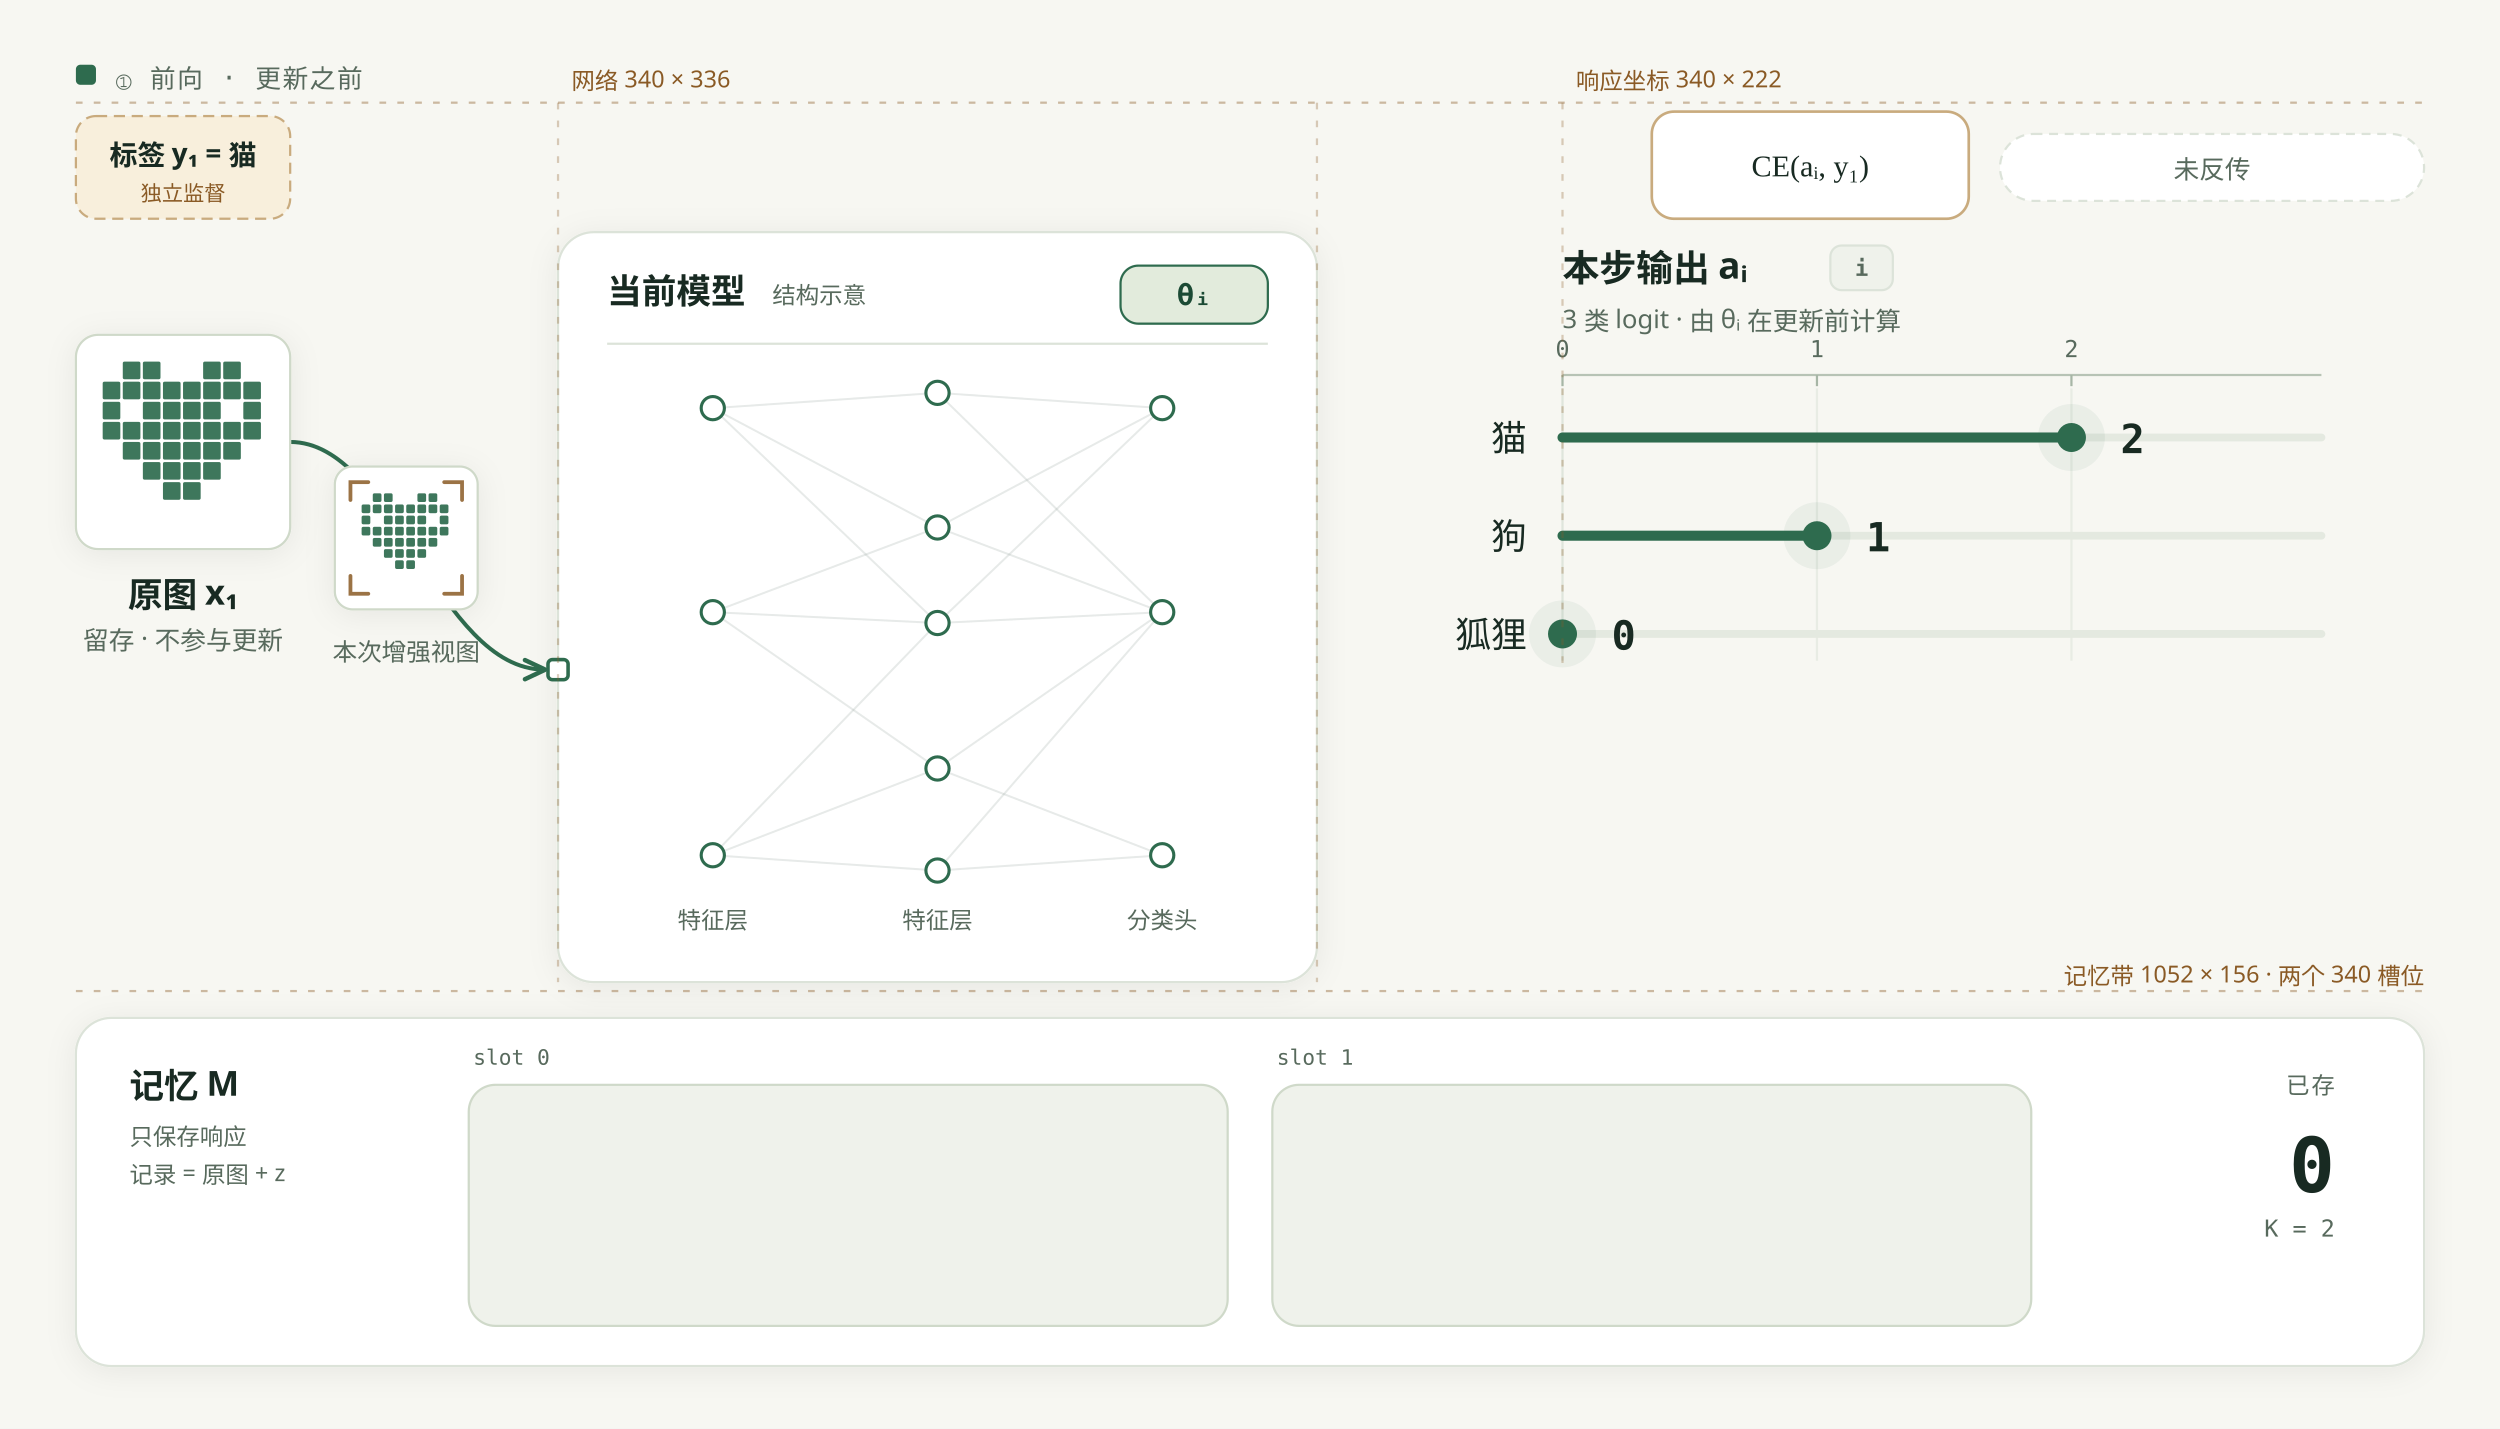
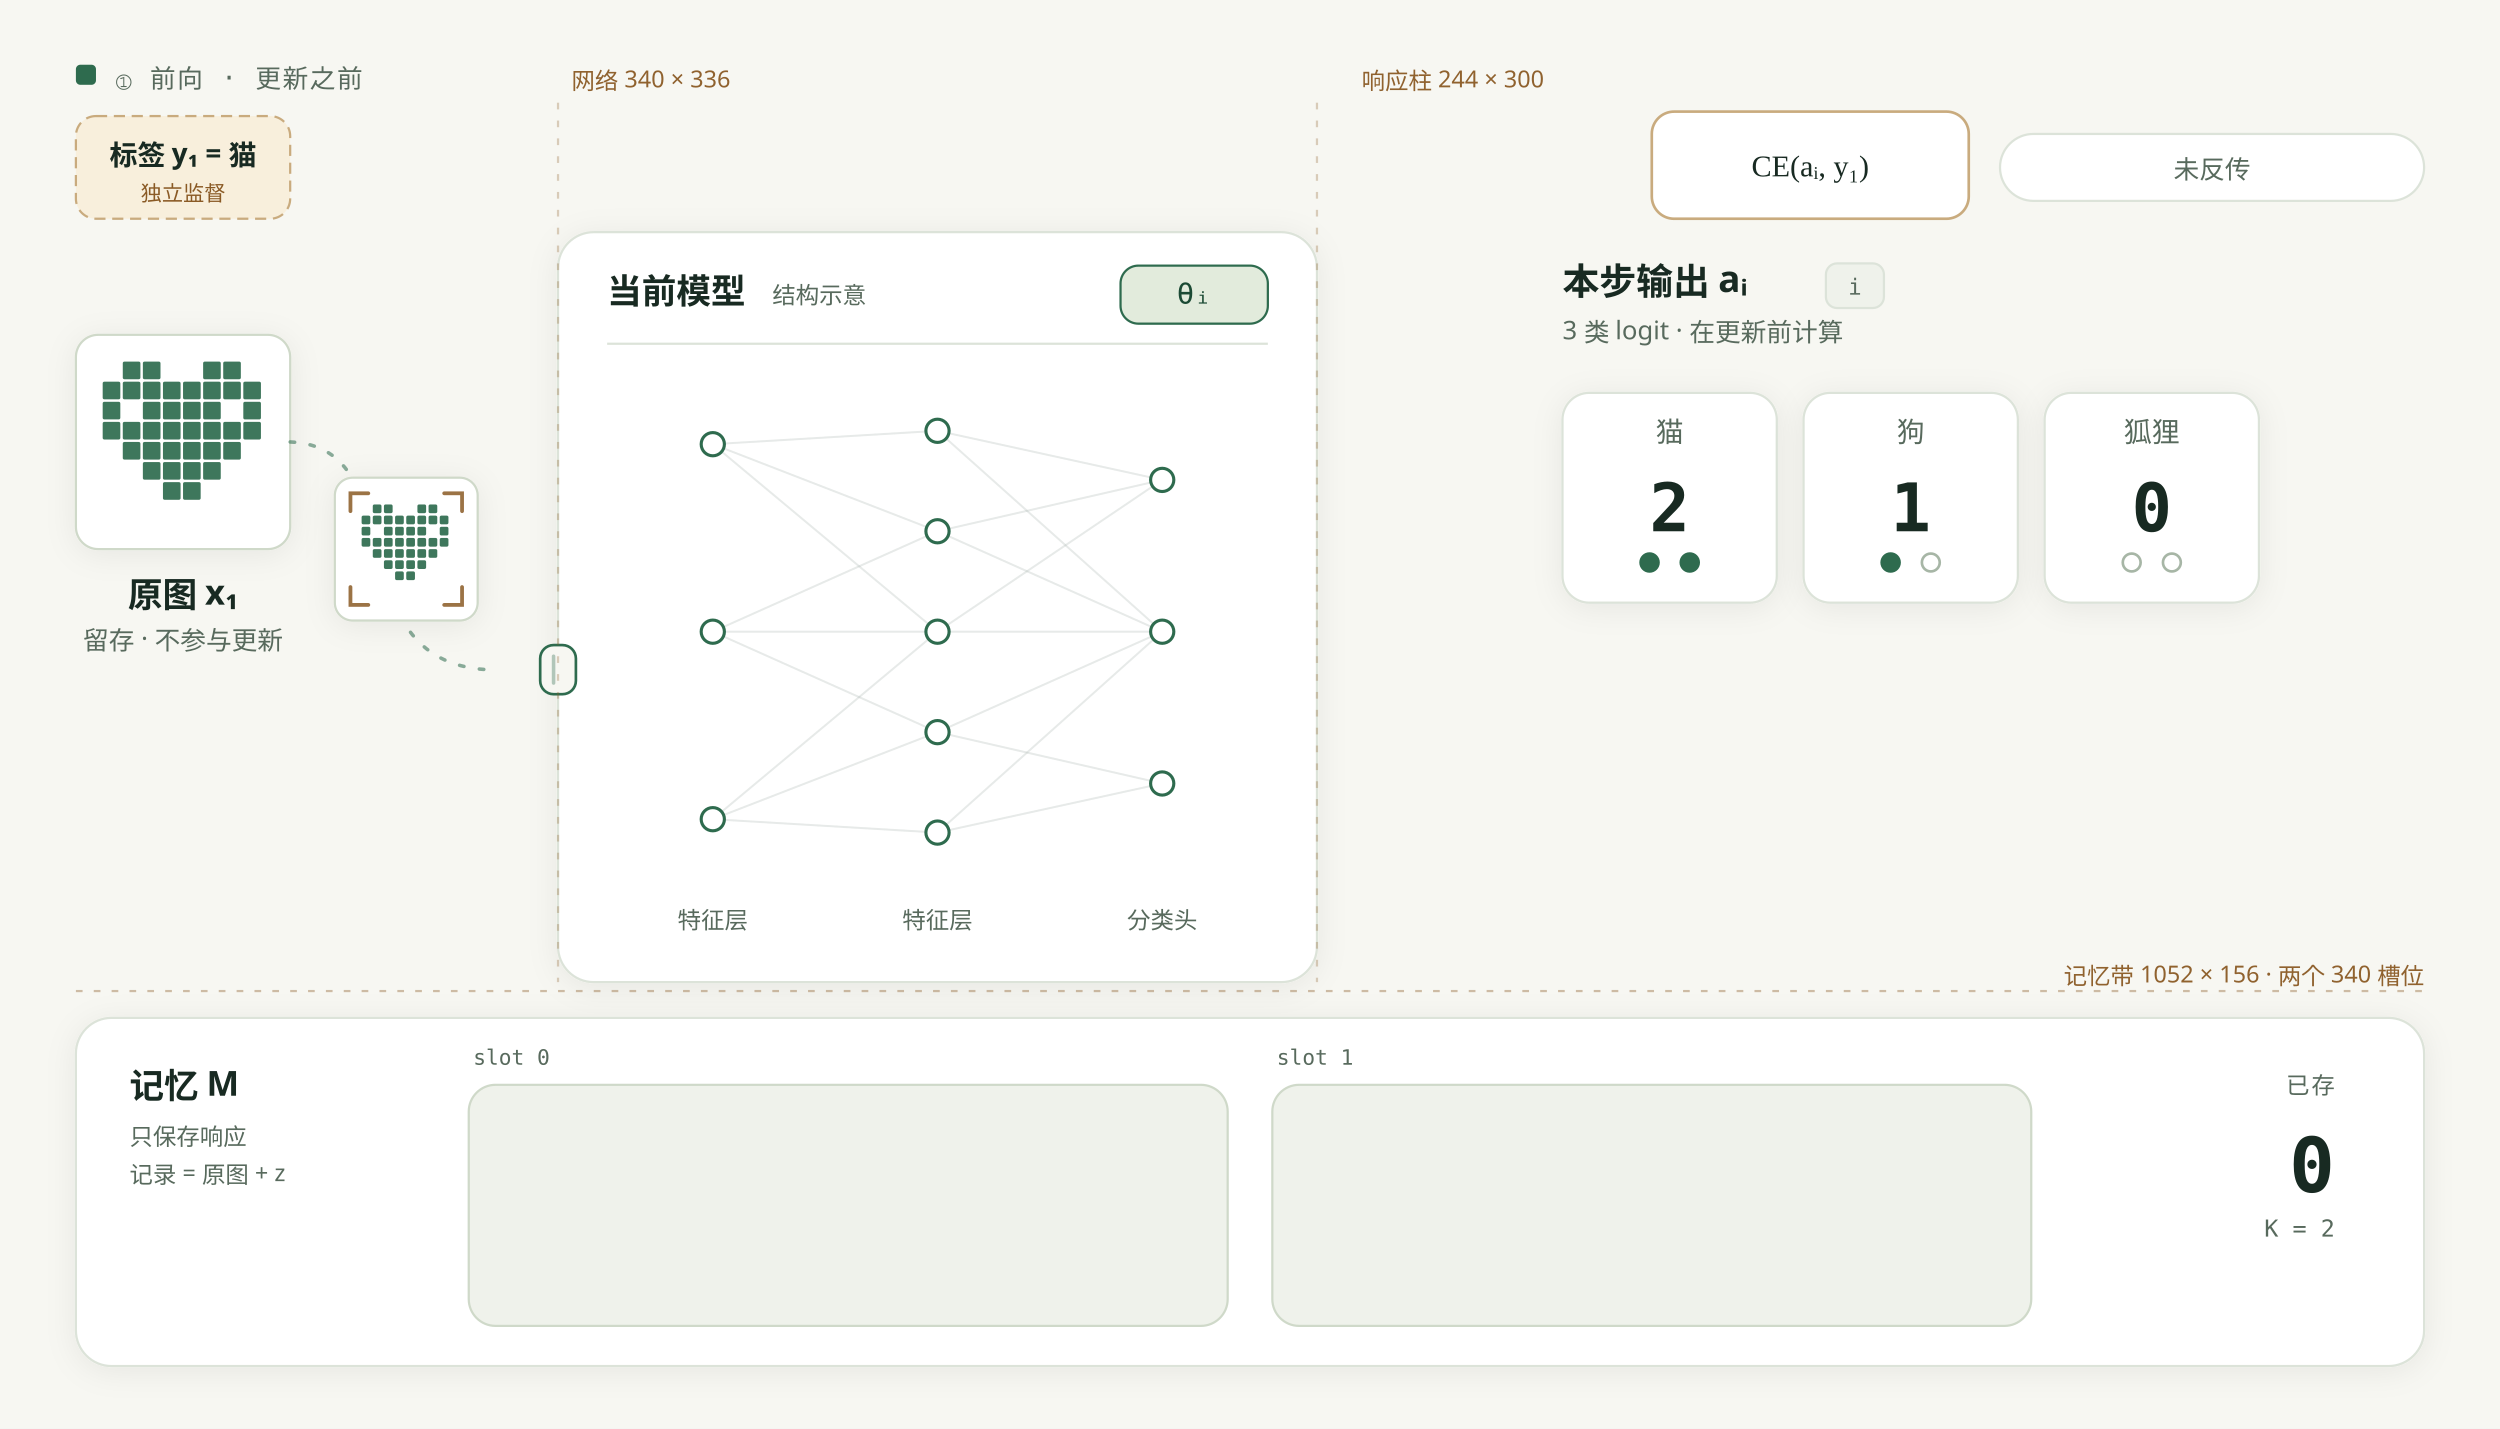
<svg xmlns="http://www.w3.org/2000/svg" width="1120" height="640" viewBox="0 0 1120 640" role="img" aria-labelledby="t d">
  <defs>
    <filter id="card" x="-25%" y="-25%" width="160%" height="165%">
      <feDropShadow dx="0" dy="2" stdDeviation="7" flood-color="#182a22" flood-opacity="0.07" />
    </filter>
    <pattern id="hatch" width="9" height="9" patternUnits="userSpaceOnUse" patternTransform="rotate(38)">
      <rect width="9" height="9" fill="#ffffff" />
      <rect width="1" height="9" fill="#55665f" opacity="0.06" />
    </pattern>
    <marker id="aData" viewBox="0 0 10 10" refX="8.4" refY="5" markerWidth="7" markerHeight="7" orient="auto-start-reverse">
      <path d="M1.4 1.6 L8.6 5 L1.4 8.4" fill="none" stroke="#2e6b4e" stroke-width="1.6" stroke-linecap="round" stroke-linejoin="round" />
    </marker>
    <marker id="aWarn" viewBox="0 0 10 10" refX="8.4" refY="5" markerWidth="7" markerHeight="7" orient="auto-start-reverse">
      <path d="M1.4 1.6 L8.6 5 L1.4 8.4" fill="none" stroke="#8a5a25" stroke-width="1.6" stroke-linecap="round" stroke-linejoin="round" />
    </marker>
-     <marker id="aFrozen" viewBox="0 0 10 10" refX="8.4" refY="5" markerWidth="7" markerHeight="7" orient="auto-start-reverse">
-       <path d="M1.4 1.6 L8.6 5 L1.4 8.4" fill="none" stroke="#7b8d84" stroke-width="1.6" stroke-linecap="round" stroke-linejoin="round" />
-     </marker>
  </defs>
  <rect width="1120" height="640" fill="#f7f7f2" />
  <rect width="1120" height="640" fill="#f7f7f2" />
  <rect x="34" y="29" width="9" height="9" rx="2" fill="#2e6b4e" />
  <text x="52" y="39" font-family="'Cascadia Mono','Consolas','SFMono-Regular',monospace" font-size="11.5" fill="#586a5d" font-weight="400" text-anchor="start" letter-spacing="0.06em">① 前向 · 更新之前</text>
  <rect x="250" y="104" width="340" height="336" rx="16" fill="#ffffff" stroke="#dce3d9" stroke-width="1" filter="url(#card)" />
  <text x="272" y="136" font-family="'Segoe UI','Microsoft YaHei','PingFang SC',sans-serif" font-size="15.5" fill="#182a22" font-weight="600" text-anchor="start">当前模型</text>
  <text x="346" y="136" font-family="'Segoe UI','Microsoft YaHei','PingFang SC',sans-serif" font-size="10.5" fill="#586a5d" font-weight="400" text-anchor="start">结构示意</text>
-   <g opacity="1">
-     <rect x="502" y="119" width="66" height="26" rx="8" fill="#e2ebdc" stroke="#2e6b4e" stroke-width="1" />
-     <text x="535" y="136.68" font-family="'Cascadia Mono','Consolas','SFMono-Regular',monospace" font-size="13" fill="#1b4a34" font-weight="600" text-anchor="middle">θᵢ</text>
-   </g>
+   <rect x="502" y="119" width="66" height="26" rx="8" fill="#e2ebdc" stroke="#2e6b4e" stroke-width="1" />
+   <text x="535" y="136" font-family="'Cascadia Mono','Consolas','SFMono-Regular',monospace" font-size="13" fill="#1b4a34" font-weight="400" text-anchor="middle">θᵢ</text>
  <path d="M272 154H568" stroke="#dce3d9" stroke-width="1" />
-   <line x1="319.33" y1="182.85" x2="420" y2="176" stroke="#9aa8a1" stroke-width="0.9" opacity="0.24" />
-   <line x1="319.33" y1="182.85" x2="420" y2="236.31" stroke="#9aa8a1" stroke-width="0.9" opacity="0.24" />
-   <line x1="319.33" y1="182.85" x2="420" y2="279.11" stroke="#9aa8a1" stroke-width="0.9" opacity="0.24" />
-   <line x1="319.33" y1="274.25" x2="420" y2="279.11" stroke="#9aa8a1" stroke-width="0.9" opacity="0.24" />
-   <line x1="319.33" y1="274.25" x2="420" y2="236.31" stroke="#9aa8a1" stroke-width="0.9" opacity="0.24" />
-   <line x1="319.33" y1="274.25" x2="420" y2="344.28" stroke="#9aa8a1" stroke-width="0.9" opacity="0.24" />
-   <line x1="319.33" y1="383.15" x2="420" y2="390" stroke="#9aa8a1" stroke-width="0.9" opacity="0.24" />
-   <line x1="319.33" y1="383.15" x2="420" y2="344.28" stroke="#9aa8a1" stroke-width="0.9" opacity="0.24" />
-   <line x1="319.33" y1="383.15" x2="420" y2="279.11" stroke="#9aa8a1" stroke-width="0.9" opacity="0.24" />
-   <line x1="420" y1="176" x2="520.67" y2="182.85" stroke="#9aa8a1" stroke-width="0.9" opacity="0.24" />
-   <line x1="420" y1="176" x2="520.67" y2="274.25" stroke="#9aa8a1" stroke-width="0.9" opacity="0.24" />
-   <line x1="420" y1="236.31" x2="520.67" y2="274.25" stroke="#9aa8a1" stroke-width="0.9" opacity="0.24" />
-   <line x1="420" y1="236.31" x2="520.67" y2="182.85" stroke="#9aa8a1" stroke-width="0.9" opacity="0.24" />
-   <line x1="420" y1="279.11" x2="520.67" y2="274.25" stroke="#9aa8a1" stroke-width="0.9" opacity="0.24" />
-   <line x1="420" y1="279.11" x2="520.67" y2="182.85" stroke="#9aa8a1" stroke-width="0.9" opacity="0.24" />
-   <line x1="420" y1="344.28" x2="520.67" y2="383.15" stroke="#9aa8a1" stroke-width="0.9" opacity="0.24" />
-   <line x1="420" y1="344.28" x2="520.67" y2="274.25" stroke="#9aa8a1" stroke-width="0.9" opacity="0.24" />
-   <line x1="420" y1="390" x2="520.67" y2="383.15" stroke="#9aa8a1" stroke-width="0.9" opacity="0.24" />
-   <line x1="420" y1="390" x2="520.67" y2="274.25" stroke="#9aa8a1" stroke-width="0.9" opacity="0.24" />
-   <circle cx="319.33" cy="182.85" r="5.2" fill="#ffffff" stroke="#2e6b4e" stroke-width="1.4" />
-   <circle cx="319.33" cy="274.25" r="5.2" fill="#ffffff" stroke="#2e6b4e" stroke-width="1.4" />
-   <circle cx="319.33" cy="383.15" r="5.2" fill="#ffffff" stroke="#2e6b4e" stroke-width="1.4" />
-   <circle cx="420" cy="176" r="5.2" fill="#ffffff" stroke="#2e6b4e" stroke-width="1.4" />
-   <circle cx="420" cy="236.31" r="5.2" fill="#ffffff" stroke="#2e6b4e" stroke-width="1.4" />
-   <circle cx="420" cy="279.11" r="5.2" fill="#ffffff" stroke="#2e6b4e" stroke-width="1.4" />
-   <circle cx="420" cy="344.28" r="5.2" fill="#ffffff" stroke="#2e6b4e" stroke-width="1.4" />
-   <circle cx="420" cy="390" r="5.2" fill="#ffffff" stroke="#2e6b4e" stroke-width="1.4" />
-   <circle cx="520.67" cy="182.85" r="5.2" fill="#ffffff" stroke="#2e6b4e" stroke-width="1.4" />
-   <circle cx="520.67" cy="274.25" r="5.2" fill="#ffffff" stroke="#2e6b4e" stroke-width="1.4" />
-   <circle cx="520.67" cy="383.15" r="5.2" fill="#ffffff" stroke="#2e6b4e" stroke-width="1.4" />
+   <line x1="319.33" y1="199" x2="420" y2="193" stroke="#9aa8a1" stroke-width="0.9" opacity="0.24" />
+   <line x1="319.33" y1="199" x2="420" y2="238" stroke="#9aa8a1" stroke-width="0.9" opacity="0.24" />
+   <line x1="319.33" y1="199" x2="420" y2="283" stroke="#9aa8a1" stroke-width="0.9" opacity="0.24" />
+   <line x1="319.33" y1="283" x2="420" y2="283" stroke="#9aa8a1" stroke-width="0.9" opacity="0.24" />
+   <line x1="319.33" y1="283" x2="420" y2="238" stroke="#9aa8a1" stroke-width="0.9" opacity="0.24" />
+   <line x1="319.33" y1="283" x2="420" y2="328" stroke="#9aa8a1" stroke-width="0.9" opacity="0.24" />
+   <line x1="319.33" y1="367" x2="420" y2="373" stroke="#9aa8a1" stroke-width="0.9" opacity="0.24" />
+   <line x1="319.33" y1="367" x2="420" y2="328" stroke="#9aa8a1" stroke-width="0.9" opacity="0.24" />
+   <line x1="319.33" y1="367" x2="420" y2="283" stroke="#9aa8a1" stroke-width="0.9" opacity="0.24" />
+   <line x1="420" y1="193" x2="520.67" y2="215" stroke="#9aa8a1" stroke-width="0.9" opacity="0.24" />
+   <line x1="420" y1="193" x2="520.67" y2="283" stroke="#9aa8a1" stroke-width="0.9" opacity="0.24" />
+   <line x1="420" y1="238" x2="520.67" y2="215" stroke="#9aa8a1" stroke-width="0.9" opacity="0.24" />
+   <line x1="420" y1="238" x2="520.67" y2="283" stroke="#9aa8a1" stroke-width="0.9" opacity="0.24" />
+   <line x1="420" y1="283" x2="520.67" y2="283" stroke="#9aa8a1" stroke-width="0.9" opacity="0.24" />
+   <line x1="420" y1="283" x2="520.67" y2="215" stroke="#9aa8a1" stroke-width="0.9" opacity="0.24" />
+   <line x1="420" y1="328" x2="520.67" y2="351" stroke="#9aa8a1" stroke-width="0.9" opacity="0.24" />
+   <line x1="420" y1="328" x2="520.67" y2="283" stroke="#9aa8a1" stroke-width="0.9" opacity="0.24" />
+   <line x1="420" y1="373" x2="520.67" y2="351" stroke="#9aa8a1" stroke-width="0.9" opacity="0.24" />
+   <line x1="420" y1="373" x2="520.67" y2="283" stroke="#9aa8a1" stroke-width="0.9" opacity="0.24" />
+   <circle cx="319.33" cy="199" r="5.2" fill="#ffffff" stroke="#2e6b4e" stroke-width="1.4" />
+   <circle cx="319.33" cy="283" r="5.2" fill="#ffffff" stroke="#2e6b4e" stroke-width="1.4" />
+   <circle cx="319.33" cy="367" r="5.2" fill="#ffffff" stroke="#2e6b4e" stroke-width="1.4" />
+   <circle cx="420" cy="193" r="5.2" fill="#ffffff" stroke="#2e6b4e" stroke-width="1.4" />
+   <circle cx="420" cy="238" r="5.2" fill="#ffffff" stroke="#2e6b4e" stroke-width="1.4" />
+   <circle cx="420" cy="283" r="5.2" fill="#ffffff" stroke="#2e6b4e" stroke-width="1.4" />
+   <circle cx="420" cy="328" r="5.2" fill="#ffffff" stroke="#2e6b4e" stroke-width="1.4" />
+   <circle cx="420" cy="373" r="5.2" fill="#ffffff" stroke="#2e6b4e" stroke-width="1.4" />
+   <circle cx="520.67" cy="215" r="5.2" fill="#ffffff" stroke="#2e6b4e" stroke-width="1.4" />
+   <circle cx="520.67" cy="283" r="5.2" fill="#ffffff" stroke="#2e6b4e" stroke-width="1.4" />
+   <circle cx="520.67" cy="351" r="5.2" fill="#ffffff" stroke="#2e6b4e" stroke-width="1.4" />
  <text x="319.33" y="416" font-family="'Segoe UI','Microsoft YaHei','PingFang SC',sans-serif" font-size="10.5" fill="#586a5d" font-weight="400" text-anchor="middle">特征层</text>
  <text x="420" y="416" font-family="'Segoe UI','Microsoft YaHei','PingFang SC',sans-serif" font-size="10.5" fill="#586a5d" font-weight="400" text-anchor="middle">特征层</text>
  <text x="520.67" y="416" font-family="'Segoe UI','Microsoft YaHei','PingFang SC',sans-serif" font-size="10.5" fill="#586a5d" font-weight="400" text-anchor="middle">分类头</text>
  <rect x="245.5" y="295.5" width="9" height="9" rx="2" fill="#ffffff" stroke="#2e6b4e" stroke-width="1.6" />
-   <path d="M130 198C176 198 196 300 244 300" fill="none" stroke="#2e6b4e" stroke-width="1.8" marker-end="url(#aData)" />
-   <g opacity="1">
-     <rect x="150" y="209" width="64" height="64" rx="8" fill="#ffffff" stroke="#cfd9c9" stroke-width="1" filter="url(#card)" />
-     <rect x="167" y="221" width="3.9" height="3.9" rx="0.7" fill="#2e6b4e" opacity="0.92" />
-     <rect x="172" y="221" width="3.9" height="3.9" rx="0.7" fill="#2e6b4e" opacity="0.92" />
-     <rect x="187" y="221" width="3.9" height="3.9" rx="0.7" fill="#2e6b4e" opacity="0.92" />
-     <rect x="192" y="221" width="3.9" height="3.9" rx="0.7" fill="#2e6b4e" opacity="0.92" />
-     <rect x="162" y="226" width="3.9" height="3.9" rx="0.7" fill="#2e6b4e" opacity="0.92" />
-     <rect x="167" y="226" width="3.9" height="3.9" rx="0.7" fill="#2e6b4e" opacity="0.92" />
-     <rect x="172" y="226" width="3.9" height="3.9" rx="0.7" fill="#2e6b4e" opacity="0.92" />
-     <rect x="177" y="226" width="3.9" height="3.9" rx="0.7" fill="#2e6b4e" opacity="0.92" />
-     <rect x="182" y="226" width="3.9" height="3.9" rx="0.7" fill="#2e6b4e" opacity="0.92" />
-     <rect x="187" y="226" width="3.9" height="3.9" rx="0.7" fill="#2e6b4e" opacity="0.92" />
-     <rect x="192" y="226" width="3.9" height="3.9" rx="0.7" fill="#2e6b4e" opacity="0.92" />
-     <rect x="197" y="226" width="3.9" height="3.9" rx="0.7" fill="#2e6b4e" opacity="0.92" />
-     <rect x="162" y="231" width="3.9" height="3.9" rx="0.7" fill="#2e6b4e" opacity="0.92" />
-     <rect x="172" y="231" width="3.9" height="3.9" rx="0.7" fill="#2e6b4e" opacity="0.92" />
-     <rect x="177" y="231" width="3.9" height="3.9" rx="0.7" fill="#2e6b4e" opacity="0.92" />
-     <rect x="182" y="231" width="3.9" height="3.9" rx="0.7" fill="#2e6b4e" opacity="0.92" />
-     <rect x="187" y="231" width="3.9" height="3.9" rx="0.7" fill="#2e6b4e" opacity="0.92" />
-     <rect x="197" y="231" width="3.9" height="3.9" rx="0.7" fill="#2e6b4e" opacity="0.92" />
-     <rect x="162" y="236" width="3.9" height="3.9" rx="0.7" fill="#2e6b4e" opacity="0.92" />
-     <rect x="167" y="236" width="3.9" height="3.9" rx="0.7" fill="#2e6b4e" opacity="0.92" />
-     <rect x="172" y="236" width="3.9" height="3.9" rx="0.7" fill="#2e6b4e" opacity="0.92" />
-     <rect x="177" y="236" width="3.9" height="3.9" rx="0.7" fill="#2e6b4e" opacity="0.92" />
-     <rect x="182" y="236" width="3.9" height="3.9" rx="0.7" fill="#2e6b4e" opacity="0.92" />
-     <rect x="187" y="236" width="3.9" height="3.9" rx="0.7" fill="#2e6b4e" opacity="0.92" />
-     <rect x="192" y="236" width="3.9" height="3.9" rx="0.7" fill="#2e6b4e" opacity="0.92" />
-     <rect x="197" y="236" width="3.9" height="3.9" rx="0.7" fill="#2e6b4e" opacity="0.92" />
-     <rect x="167" y="241" width="3.9" height="3.9" rx="0.7" fill="#2e6b4e" opacity="0.92" />
-     <rect x="172" y="241" width="3.9" height="3.9" rx="0.7" fill="#2e6b4e" opacity="0.92" />
-     <rect x="177" y="241" width="3.9" height="3.9" rx="0.7" fill="#2e6b4e" opacity="0.92" />
-     <rect x="182" y="241" width="3.9" height="3.9" rx="0.7" fill="#2e6b4e" opacity="0.92" />
-     <rect x="187" y="241" width="3.9" height="3.9" rx="0.7" fill="#2e6b4e" opacity="0.92" />
-     <rect x="192" y="241" width="3.9" height="3.9" rx="0.7" fill="#2e6b4e" opacity="0.92" />
-     <rect x="172" y="246" width="3.9" height="3.9" rx="0.7" fill="#2e6b4e" opacity="0.92" />
-     <rect x="177" y="246" width="3.9" height="3.9" rx="0.7" fill="#2e6b4e" opacity="0.92" />
-     <rect x="182" y="246" width="3.9" height="3.9" rx="0.7" fill="#2e6b4e" opacity="0.92" />
-     <rect x="187" y="246" width="3.9" height="3.9" rx="0.7" fill="#2e6b4e" opacity="0.92" />
-     <rect x="177" y="251" width="3.9" height="3.9" rx="0.7" fill="#2e6b4e" opacity="0.92" />
-     <rect x="182" y="251" width="3.9" height="3.9" rx="0.7" fill="#2e6b4e" opacity="0.92" />
-     <path d="M157 224V216H165" fill="none" stroke="#8a5a25" stroke-width="1.7" stroke-linecap="round" opacity="0.85" />
-     <path d="M207 224V216H199" fill="none" stroke="#8a5a25" stroke-width="1.7" stroke-linecap="round" opacity="0.85" />
-     <path d="M157 258V266H165" fill="none" stroke="#8a5a25" stroke-width="1.7" stroke-linecap="round" opacity="0.85" />
-     <path d="M207 258V266H199" fill="none" stroke="#8a5a25" stroke-width="1.7" stroke-linecap="round" opacity="0.85" />
-   </g>
-   <text x="182" y="296" font-family="'Segoe UI','Microsoft YaHei','PingFang SC',sans-serif" font-size="11" fill="#586a5d" font-weight="400" text-anchor="middle">本次增强视图</text>
-   <g opacity="1">
-     <rect x="34" y="150" width="96" height="96" rx="10" fill="#ffffff" stroke="#cfd9c9" stroke-width="1" filter="url(#card)" />
-     <rect x="55" y="162" width="7.9" height="7.9" rx="0.7" fill="#2e6b4e" opacity="0.92" />
-     <rect x="64" y="162" width="7.9" height="7.9" rx="0.7" fill="#2e6b4e" opacity="0.92" />
-     <rect x="91" y="162" width="7.9" height="7.9" rx="0.7" fill="#2e6b4e" opacity="0.92" />
-     <rect x="100" y="162" width="7.9" height="7.9" rx="0.7" fill="#2e6b4e" opacity="0.92" />
-     <rect x="46" y="171" width="7.9" height="7.9" rx="0.7" fill="#2e6b4e" opacity="0.92" />
-     <rect x="55" y="171" width="7.9" height="7.9" rx="0.7" fill="#2e6b4e" opacity="0.92" />
-     <rect x="64" y="171" width="7.9" height="7.9" rx="0.7" fill="#2e6b4e" opacity="0.92" />
-     <rect x="73" y="171" width="7.9" height="7.9" rx="0.7" fill="#2e6b4e" opacity="0.92" />
-     <rect x="82" y="171" width="7.9" height="7.9" rx="0.7" fill="#2e6b4e" opacity="0.92" />
-     <rect x="91" y="171" width="7.9" height="7.9" rx="0.7" fill="#2e6b4e" opacity="0.92" />
-     <rect x="100" y="171" width="7.9" height="7.9" rx="0.7" fill="#2e6b4e" opacity="0.92" />
-     <rect x="109" y="171" width="7.9" height="7.9" rx="0.7" fill="#2e6b4e" opacity="0.92" />
-     <rect x="46" y="180" width="7.9" height="7.9" rx="0.7" fill="#2e6b4e" opacity="0.92" />
-     <rect x="64" y="180" width="7.9" height="7.9" rx="0.7" fill="#2e6b4e" opacity="0.92" />
-     <rect x="73" y="180" width="7.9" height="7.9" rx="0.7" fill="#2e6b4e" opacity="0.92" />
-     <rect x="82" y="180" width="7.9" height="7.9" rx="0.7" fill="#2e6b4e" opacity="0.92" />
-     <rect x="91" y="180" width="7.9" height="7.9" rx="0.7" fill="#2e6b4e" opacity="0.92" />
-     <rect x="109" y="180" width="7.9" height="7.9" rx="0.7" fill="#2e6b4e" opacity="0.92" />
-     <rect x="46" y="189" width="7.9" height="7.9" rx="0.7" fill="#2e6b4e" opacity="0.92" />
-     <rect x="55" y="189" width="7.9" height="7.9" rx="0.7" fill="#2e6b4e" opacity="0.92" />
-     <rect x="64" y="189" width="7.9" height="7.9" rx="0.7" fill="#2e6b4e" opacity="0.92" />
-     <rect x="73" y="189" width="7.9" height="7.9" rx="0.7" fill="#2e6b4e" opacity="0.92" />
-     <rect x="82" y="189" width="7.9" height="7.9" rx="0.7" fill="#2e6b4e" opacity="0.92" />
-     <rect x="91" y="189" width="7.9" height="7.9" rx="0.7" fill="#2e6b4e" opacity="0.92" />
-     <rect x="100" y="189" width="7.9" height="7.9" rx="0.7" fill="#2e6b4e" opacity="0.92" />
-     <rect x="109" y="189" width="7.9" height="7.9" rx="0.7" fill="#2e6b4e" opacity="0.92" />
-     <rect x="55" y="198" width="7.9" height="7.9" rx="0.7" fill="#2e6b4e" opacity="0.92" />
-     <rect x="64" y="198" width="7.9" height="7.9" rx="0.7" fill="#2e6b4e" opacity="0.92" />
-     <rect x="73" y="198" width="7.9" height="7.9" rx="0.7" fill="#2e6b4e" opacity="0.92" />
-     <rect x="82" y="198" width="7.9" height="7.9" rx="0.7" fill="#2e6b4e" opacity="0.92" />
-     <rect x="91" y="198" width="7.9" height="7.9" rx="0.7" fill="#2e6b4e" opacity="0.92" />
-     <rect x="100" y="198" width="7.9" height="7.9" rx="0.7" fill="#2e6b4e" opacity="0.92" />
-     <rect x="64" y="207" width="7.9" height="7.9" rx="0.7" fill="#2e6b4e" opacity="0.92" />
-     <rect x="73" y="207" width="7.9" height="7.9" rx="0.7" fill="#2e6b4e" opacity="0.92" />
-     <rect x="82" y="207" width="7.9" height="7.9" rx="0.7" fill="#2e6b4e" opacity="0.92" />
-     <rect x="91" y="207" width="7.9" height="7.9" rx="0.7" fill="#2e6b4e" opacity="0.92" />
-     <rect x="73" y="216" width="7.9" height="7.9" rx="0.7" fill="#2e6b4e" opacity="0.92" />
-     <rect x="82" y="216" width="7.9" height="7.9" rx="0.7" fill="#2e6b4e" opacity="0.92" />
-   </g>
+   <rect x="242" y="289" width="16" height="22" rx="6" fill="#f7f7f2" stroke="#2e6b4e" stroke-width="1.2" />
+   <path d="M248 294v12" stroke="#2e6b4e" stroke-width="1.6" stroke-linecap="round" opacity="0.35" />
+   <rect x="34" y="150" width="96" height="96" rx="10" fill="#ffffff" stroke="#cfd9c9" stroke-width="1" filter="url(#card)" />
+   <rect x="55" y="162" width="7.9" height="7.9" rx="0.7" fill="#2e6b4e" opacity="0.92" />
+   <rect x="64" y="162" width="7.9" height="7.9" rx="0.7" fill="#2e6b4e" opacity="0.92" />
+   <rect x="91" y="162" width="7.9" height="7.9" rx="0.7" fill="#2e6b4e" opacity="0.92" />
+   <rect x="100" y="162" width="7.9" height="7.9" rx="0.7" fill="#2e6b4e" opacity="0.92" />
+   <rect x="46" y="171" width="7.9" height="7.9" rx="0.7" fill="#2e6b4e" opacity="0.92" />
+   <rect x="55" y="171" width="7.9" height="7.9" rx="0.7" fill="#2e6b4e" opacity="0.92" />
+   <rect x="64" y="171" width="7.9" height="7.9" rx="0.7" fill="#2e6b4e" opacity="0.92" />
+   <rect x="73" y="171" width="7.9" height="7.9" rx="0.7" fill="#2e6b4e" opacity="0.92" />
+   <rect x="82" y="171" width="7.9" height="7.9" rx="0.7" fill="#2e6b4e" opacity="0.92" />
+   <rect x="91" y="171" width="7.9" height="7.9" rx="0.7" fill="#2e6b4e" opacity="0.92" />
+   <rect x="100" y="171" width="7.9" height="7.9" rx="0.7" fill="#2e6b4e" opacity="0.92" />
+   <rect x="109" y="171" width="7.9" height="7.9" rx="0.7" fill="#2e6b4e" opacity="0.92" />
+   <rect x="46" y="180" width="7.9" height="7.9" rx="0.7" fill="#2e6b4e" opacity="0.92" />
+   <rect x="64" y="180" width="7.9" height="7.9" rx="0.7" fill="#2e6b4e" opacity="0.92" />
+   <rect x="73" y="180" width="7.9" height="7.9" rx="0.7" fill="#2e6b4e" opacity="0.92" />
+   <rect x="82" y="180" width="7.9" height="7.9" rx="0.7" fill="#2e6b4e" opacity="0.92" />
+   <rect x="91" y="180" width="7.9" height="7.9" rx="0.7" fill="#2e6b4e" opacity="0.92" />
+   <rect x="109" y="180" width="7.9" height="7.9" rx="0.7" fill="#2e6b4e" opacity="0.92" />
+   <rect x="46" y="189" width="7.9" height="7.9" rx="0.7" fill="#2e6b4e" opacity="0.92" />
+   <rect x="55" y="189" width="7.9" height="7.9" rx="0.7" fill="#2e6b4e" opacity="0.92" />
+   <rect x="64" y="189" width="7.9" height="7.9" rx="0.7" fill="#2e6b4e" opacity="0.92" />
+   <rect x="73" y="189" width="7.9" height="7.9" rx="0.7" fill="#2e6b4e" opacity="0.92" />
+   <rect x="82" y="189" width="7.9" height="7.9" rx="0.7" fill="#2e6b4e" opacity="0.92" />
+   <rect x="91" y="189" width="7.9" height="7.9" rx="0.7" fill="#2e6b4e" opacity="0.92" />
+   <rect x="100" y="189" width="7.9" height="7.9" rx="0.7" fill="#2e6b4e" opacity="0.92" />
+   <rect x="109" y="189" width="7.9" height="7.9" rx="0.7" fill="#2e6b4e" opacity="0.92" />
+   <rect x="55" y="198" width="7.9" height="7.9" rx="0.7" fill="#2e6b4e" opacity="0.92" />
+   <rect x="64" y="198" width="7.9" height="7.9" rx="0.7" fill="#2e6b4e" opacity="0.92" />
+   <rect x="73" y="198" width="7.9" height="7.9" rx="0.7" fill="#2e6b4e" opacity="0.92" />
+   <rect x="82" y="198" width="7.9" height="7.9" rx="0.7" fill="#2e6b4e" opacity="0.92" />
+   <rect x="91" y="198" width="7.9" height="7.9" rx="0.7" fill="#2e6b4e" opacity="0.92" />
+   <rect x="100" y="198" width="7.9" height="7.9" rx="0.7" fill="#2e6b4e" opacity="0.92" />
+   <rect x="64" y="207" width="7.9" height="7.9" rx="0.7" fill="#2e6b4e" opacity="0.92" />
+   <rect x="73" y="207" width="7.9" height="7.9" rx="0.7" fill="#2e6b4e" opacity="0.92" />
+   <rect x="82" y="207" width="7.9" height="7.9" rx="0.7" fill="#2e6b4e" opacity="0.92" />
+   <rect x="91" y="207" width="7.9" height="7.9" rx="0.7" fill="#2e6b4e" opacity="0.92" />
+   <rect x="73" y="216" width="7.9" height="7.9" rx="0.7" fill="#2e6b4e" opacity="0.92" />
+   <rect x="82" y="216" width="7.9" height="7.9" rx="0.7" fill="#2e6b4e" opacity="0.92" />
  <text x="82" y="272" font-family="'Segoe UI','Microsoft YaHei','PingFang SC',sans-serif" font-size="15.5" fill="#182a22" font-weight="600" text-anchor="middle">原图 x₁</text>
  <text x="82" y="291" font-family="'Segoe UI','Microsoft YaHei','PingFang SC',sans-serif" font-size="11.5" fill="#586a5d" font-weight="400" text-anchor="middle">留存 · 不参与更新</text>
-   <g opacity="1">
-     <text x="700" y="126" font-family="'Segoe UI','Microsoft YaHei','PingFang SC',sans-serif" font-size="16.5" fill="#182a22" font-weight="600" text-anchor="start">本步输出 aᵢ</text>
-     <g opacity="1">
-       <rect x="820" y="110" width="28" height="20" rx="5" fill="#eff2eb" stroke="#dce3d9" stroke-width="1" />
-       <text x="834" y="123.6" font-family="'Cascadia Mono','Consolas','SFMono-Regular',monospace" font-size="10" fill="#586a5d" font-weight="600" text-anchor="middle">i</text>
-     </g>
-     <text x="700" y="147" font-family="'Segoe UI','Microsoft YaHei','PingFang SC',sans-serif" font-size="11.5" fill="#586a5d" font-weight="400" text-anchor="start">3 类 logit · 由 θᵢ 在更新前计算</text>
-     <path d="M700 168H1040" stroke="#a7b6a6" stroke-width="1" opacity="0.8" />
-     <path d="M700 168v5" stroke="#a7b6a6" stroke-width="1" />
-     <text x="700" y="160" font-family="'Cascadia Mono','Consolas','SFMono-Regular',monospace" font-size="10.5" fill="#586a5d" font-weight="400" text-anchor="middle">0</text>
-     <path d="M814 168v5" stroke="#a7b6a6" stroke-width="1" />
-     <text x="814" y="160" font-family="'Cascadia Mono','Consolas','SFMono-Regular',monospace" font-size="10.5" fill="#586a5d" font-weight="400" text-anchor="middle">1</text>
-     <path d="M814 174V296" stroke="#e8ece4" stroke-width="1" />
-     <path d="M928 168v5" stroke="#a7b6a6" stroke-width="1" />
-     <text x="928" y="160" font-family="'Cascadia Mono','Consolas','SFMono-Regular',monospace" font-size="10.5" fill="#586a5d" font-weight="400" text-anchor="middle">2</text>
-     <path d="M928 174V296" stroke="#e8ece4" stroke-width="1" />
-     <path d="M700 174V296" stroke="#dfe5dc" stroke-width="1" />
-     <text x="684" y="202" font-family="'Segoe UI','Microsoft YaHei','PingFang SC',sans-serif" font-size="16" fill="#182a22" font-weight="500" text-anchor="end">猫</text>
-     <path d="M700 196H1040" stroke="#e4e9e0" stroke-width="3.5" stroke-linecap="round" />
-     <path d="M700 196H928" stroke="#2e6b4e" stroke-width="4.5" stroke-linecap="round" />
-     <circle cx="928" cy="196" r="15" fill="#2e6b4e" opacity="0.07" />
-     <circle cx="928" cy="196" r="6.5" fill="#2e6b4e" />
-     <text x="950" y="203" font-family="'Cascadia Mono','Consolas','SFMono-Regular',monospace" font-size="18" fill="#182a22" font-weight="600" text-anchor="start">2</text>
-     <text x="684" y="246" font-family="'Segoe UI','Microsoft YaHei','PingFang SC',sans-serif" font-size="16" fill="#182a22" font-weight="500" text-anchor="end">狗</text>
-     <path d="M700 240H1040" stroke="#e4e9e0" stroke-width="3.5" stroke-linecap="round" />
-     <path d="M700 240H814" stroke="#2e6b4e" stroke-width="4.5" stroke-linecap="round" />
-     <circle cx="814" cy="240" r="15" fill="#2e6b4e" opacity="0.07" />
-     <circle cx="814" cy="240" r="6.5" fill="#2e6b4e" />
-     <text x="836" y="247" font-family="'Cascadia Mono','Consolas','SFMono-Regular',monospace" font-size="18" fill="#182a22" font-weight="600" text-anchor="start">1</text>
-     <text x="684" y="290" font-family="'Segoe UI','Microsoft YaHei','PingFang SC',sans-serif" font-size="16" fill="#182a22" font-weight="500" text-anchor="end">狐狸</text>
-     <path d="M700 284H1040" stroke="#e4e9e0" stroke-width="3.5" stroke-linecap="round" />
-     <path d="M700 284H700" stroke="#2e6b4e" stroke-width="4.5" stroke-linecap="round" />
-     <circle cx="700" cy="284" r="15" fill="#2e6b4e" opacity="0.07" />
-     <circle cx="700" cy="284" r="6.5" fill="#2e6b4e" />
-     <text x="722" y="291" font-family="'Cascadia Mono','Consolas','SFMono-Regular',monospace" font-size="18" fill="#182a22" font-weight="600" text-anchor="start">0</text>
-   </g>
+   <path d="M130 198C186 200 150 296 218 300" fill="none" stroke="#2e6b4e" stroke-width="1.6" stroke-dasharray="2 7" stroke-linecap="round" opacity="0.55" />
+   <rect x="150" y="214" width="64" height="64" rx="8" fill="#ffffff" stroke="#cfd9c9" stroke-width="1" filter="url(#card)" />
+   <rect x="167" y="226" width="3.9" height="3.9" rx="0.7" fill="#2e6b4e" opacity="0.92" />
+   <rect x="172" y="226" width="3.9" height="3.9" rx="0.7" fill="#2e6b4e" opacity="0.92" />
+   <rect x="187" y="226" width="3.9" height="3.9" rx="0.7" fill="#2e6b4e" opacity="0.92" />
+   <rect x="192" y="226" width="3.9" height="3.9" rx="0.7" fill="#2e6b4e" opacity="0.92" />
+   <rect x="162" y="231" width="3.9" height="3.9" rx="0.7" fill="#2e6b4e" opacity="0.92" />
+   <rect x="167" y="231" width="3.9" height="3.9" rx="0.7" fill="#2e6b4e" opacity="0.92" />
+   <rect x="172" y="231" width="3.9" height="3.9" rx="0.7" fill="#2e6b4e" opacity="0.92" />
+   <rect x="177" y="231" width="3.9" height="3.9" rx="0.7" fill="#2e6b4e" opacity="0.92" />
+   <rect x="182" y="231" width="3.9" height="3.9" rx="0.7" fill="#2e6b4e" opacity="0.92" />
+   <rect x="187" y="231" width="3.9" height="3.9" rx="0.7" fill="#2e6b4e" opacity="0.92" />
+   <rect x="192" y="231" width="3.9" height="3.9" rx="0.7" fill="#2e6b4e" opacity="0.92" />
+   <rect x="197" y="231" width="3.9" height="3.9" rx="0.7" fill="#2e6b4e" opacity="0.92" />
+   <rect x="162" y="236" width="3.9" height="3.9" rx="0.7" fill="#2e6b4e" opacity="0.92" />
+   <rect x="172" y="236" width="3.9" height="3.9" rx="0.7" fill="#2e6b4e" opacity="0.92" />
+   <rect x="177" y="236" width="3.9" height="3.9" rx="0.7" fill="#2e6b4e" opacity="0.92" />
+   <rect x="182" y="236" width="3.9" height="3.9" rx="0.7" fill="#2e6b4e" opacity="0.92" />
+   <rect x="187" y="236" width="3.9" height="3.9" rx="0.7" fill="#2e6b4e" opacity="0.92" />
+   <rect x="197" y="236" width="3.9" height="3.9" rx="0.7" fill="#2e6b4e" opacity="0.92" />
+   <rect x="162" y="241" width="3.9" height="3.9" rx="0.7" fill="#2e6b4e" opacity="0.92" />
+   <rect x="167" y="241" width="3.9" height="3.9" rx="0.7" fill="#2e6b4e" opacity="0.92" />
+   <rect x="172" y="241" width="3.9" height="3.9" rx="0.7" fill="#2e6b4e" opacity="0.92" />
+   <rect x="177" y="241" width="3.9" height="3.9" rx="0.7" fill="#2e6b4e" opacity="0.92" />
+   <rect x="182" y="241" width="3.9" height="3.9" rx="0.7" fill="#2e6b4e" opacity="0.92" />
+   <rect x="187" y="241" width="3.9" height="3.9" rx="0.7" fill="#2e6b4e" opacity="0.92" />
+   <rect x="192" y="241" width="3.9" height="3.9" rx="0.7" fill="#2e6b4e" opacity="0.92" />
+   <rect x="197" y="241" width="3.9" height="3.9" rx="0.7" fill="#2e6b4e" opacity="0.92" />
+   <rect x="167" y="246" width="3.9" height="3.9" rx="0.7" fill="#2e6b4e" opacity="0.92" />
+   <rect x="172" y="246" width="3.9" height="3.9" rx="0.7" fill="#2e6b4e" opacity="0.92" />
+   <rect x="177" y="246" width="3.9" height="3.9" rx="0.7" fill="#2e6b4e" opacity="0.92" />
+   <rect x="182" y="246" width="3.9" height="3.9" rx="0.7" fill="#2e6b4e" opacity="0.92" />
+   <rect x="187" y="246" width="3.9" height="3.9" rx="0.7" fill="#2e6b4e" opacity="0.92" />
+   <rect x="192" y="246" width="3.9" height="3.9" rx="0.7" fill="#2e6b4e" opacity="0.92" />
+   <rect x="172" y="251" width="3.9" height="3.9" rx="0.7" fill="#2e6b4e" opacity="0.92" />
+   <rect x="177" y="251" width="3.9" height="3.9" rx="0.7" fill="#2e6b4e" opacity="0.92" />
+   <rect x="182" y="251" width="3.9" height="3.9" rx="0.7" fill="#2e6b4e" opacity="0.92" />
+   <rect x="187" y="251" width="3.9" height="3.9" rx="0.7" fill="#2e6b4e" opacity="0.92" />
+   <rect x="177" y="256" width="3.9" height="3.9" rx="0.7" fill="#2e6b4e" opacity="0.92" />
+   <rect x="182" y="256" width="3.9" height="3.9" rx="0.7" fill="#2e6b4e" opacity="0.92" />
+   <path d="M157 229V221H165" fill="none" stroke="#8a5a25" stroke-width="1.7" stroke-linecap="round" opacity="0.85" />
+   <path d="M207 229V221H199" fill="none" stroke="#8a5a25" stroke-width="1.7" stroke-linecap="round" opacity="0.85" />
+   <path d="M157 263V271H165" fill="none" stroke="#8a5a25" stroke-width="1.7" stroke-linecap="round" opacity="0.85" />
+   <path d="M207 263V271H199" fill="none" stroke="#8a5a25" stroke-width="1.7" stroke-linecap="round" opacity="0.85" />
+   <text x="700" y="132" font-family="'Segoe UI','Microsoft YaHei','PingFang SC',sans-serif" font-size="16.5" fill="#182a22" font-weight="600" text-anchor="start">本步输出 aᵢ</text>
+   <rect x="818" y="118" width="26" height="20" rx="5" fill="#eff2eb" stroke="#dce3d9" />
+   <text x="831" y="132" font-family="'Cascadia Mono','Consolas','SFMono-Regular',monospace" font-size="10" fill="#586a5d" font-weight="400" text-anchor="middle">i</text>
+   <text x="700" y="152" font-family="'Segoe UI','Microsoft YaHei','PingFang SC',sans-serif" font-size="11.5" fill="#586a5d" font-weight="400" text-anchor="start">3 类 logit · 在更新前计算</text>
+   <rect x="700" y="176" width="96" height="94" rx="12" fill="#ffffff" stroke="#dce3d9" stroke-width="1" filter="url(#card)" />
+   <text x="748" y="198" font-family="'Segoe UI','Microsoft YaHei','PingFang SC',sans-serif" font-size="12.5" fill="#586a5d" font-weight="400" text-anchor="middle">猫</text>
+   <text x="748" y="238" font-family="'Cascadia Mono','Consolas','SFMono-Regular',monospace" font-size="30" fill="#182a22" font-weight="600" text-anchor="middle">2</text>
+   <circle cx="739" cy="252" r="4" fill="#2e6b4e" stroke="#2e6b4e" stroke-width="1.2" />
+   <circle cx="757" cy="252" r="4" fill="#2e6b4e" stroke="#2e6b4e" stroke-width="1.2" />
+   <rect x="808" y="176" width="96" height="94" rx="12" fill="#ffffff" stroke="#dce3d9" stroke-width="1" filter="url(#card)" />
+   <text x="856" y="198" font-family="'Segoe UI','Microsoft YaHei','PingFang SC',sans-serif" font-size="12.5" fill="#586a5d" font-weight="400" text-anchor="middle">狗</text>
+   <text x="856" y="238" font-family="'Cascadia Mono','Consolas','SFMono-Regular',monospace" font-size="30" fill="#182a22" font-weight="600" text-anchor="middle">1</text>
+   <circle cx="847" cy="252" r="4" fill="#2e6b4e" stroke="#2e6b4e" stroke-width="1.2" />
+   <circle cx="865" cy="252" r="4" fill="#ffffff" stroke="#a7b6a6" stroke-width="1.2" />
+   <rect x="916" y="176" width="96" height="94" rx="12" fill="#ffffff" stroke="#dce3d9" stroke-width="1" filter="url(#card)" />
+   <text x="964" y="198" font-family="'Segoe UI','Microsoft YaHei','PingFang SC',sans-serif" font-size="12.5" fill="#586a5d" font-weight="400" text-anchor="middle">狐狸</text>
+   <text x="964" y="238" font-family="'Cascadia Mono','Consolas','SFMono-Regular',monospace" font-size="30" fill="#182a22" font-weight="600" text-anchor="middle">0</text>
+   <circle cx="955" cy="252" r="4" fill="#ffffff" stroke="#a7b6a6" stroke-width="1.2" />
+   <circle cx="973" cy="252" r="4" fill="#ffffff" stroke="#a7b6a6" stroke-width="1.2" />
  <rect x="34" y="52" width="96" height="46" rx="9" fill="#f8efdc" stroke="#c9ab7e" stroke-width="1" stroke-dasharray="5 3" />
  <text x="82" y="74" font-family="'Segoe UI','Microsoft YaHei','PingFang SC',sans-serif" font-size="12.5" fill="#182a22" font-weight="600" text-anchor="middle">标签 y₁ = 猫</text>
  <text x="82" y="90" font-family="'Segoe UI','Microsoft YaHei','PingFang SC',sans-serif" font-size="9.5" fill="#8a5a25" font-weight="400" text-anchor="middle">独立监督</text>
  <rect x="740" y="50" width="142" height="48" rx="10" fill="#ffffff" stroke="#c9ab7e" stroke-width="1.2" />
-   <text x="811" y="79" font-family="'Cambria Math','STIX Two Math','Times New Roman',serif" font-size="13.5" fill="#182a22" font-weight="500" text-anchor="middle">CE(aᵢ, y₁)</text>
-   <rect x="896" y="60" width="190" height="30" rx="15" fill="#ffffff" stroke="#dce3d9" stroke-width="1" stroke-dasharray="4 3" />
-   <text x="991" y="80" font-family="'Segoe UI','Microsoft YaHei','PingFang SC',sans-serif" font-size="11.5" fill="#586a5d" font-weight="500" text-anchor="middle">未反传</text>
-   <g>
-     <rect x="34" y="456" width="1052" height="156" rx="16" fill="#ffffff" stroke="#dce3d9" stroke-width="1" filter="url(#card)" />
-     <text x="58" y="492" font-family="'Segoe UI','Microsoft YaHei','PingFang SC',sans-serif" font-size="15.5" fill="#182a22" font-weight="600" text-anchor="start">记忆 M</text>
-     <text x="58" y="513" font-family="'Segoe UI','Microsoft YaHei','PingFang SC',sans-serif" font-size="10.5" fill="#586a5d" font-weight="400" text-anchor="start">只保存响应</text>
-     <text x="58" y="530" font-family="'Segoe UI','Microsoft YaHei','PingFang SC',sans-serif" font-size="10.5" fill="#586a5d" font-weight="400" text-anchor="start">记录 = 原图 + z</text>
-     <rect x="210" y="486" width="340" height="108" rx="12" fill="#eff2eb" stroke="#cfd9c9" stroke-width="1" />
-     <text x="212" y="477" font-family="'Cascadia Mono','Consolas','SFMono-Regular',monospace" font-size="9.5" fill="#586a5d" font-weight="400" text-anchor="start">slot 0</text>
-     <rect x="570" y="486" width="340" height="108" rx="12" fill="#eff2eb" stroke="#cfd9c9" stroke-width="1" />
-     <text x="572" y="477" font-family="'Cascadia Mono','Consolas','SFMono-Regular',monospace" font-size="9.5" fill="#586a5d" font-weight="400" text-anchor="start">slot 1</text>
-     <text x="1046" y="490" font-family="'Segoe UI','Microsoft YaHei','PingFang SC',sans-serif" font-size="10.5" fill="#586a5d" font-weight="400" text-anchor="end" letter-spacing="0.08em">已存</text>
-     <text x="1046" y="534" font-family="'Cascadia Mono','Consolas','SFMono-Regular',monospace" font-size="34" fill="#182a22" font-weight="600" text-anchor="end">0</text>
-     <text x="1046" y="554" font-family="'Cascadia Mono','Consolas','SFMono-Regular',monospace" font-size="10.5" fill="#586a5d" font-weight="400" text-anchor="end">K = 2</text>
-   </g>
-   <g>
-     <path d="M34 46H1086" stroke="#8a5a25" stroke-width="1" stroke-dasharray="3 5" opacity="0.4" />
-     <path d="M250 46V440M590 46V440M700 46V300" stroke="#8a5a25" stroke-width="1" stroke-dasharray="3 5" opacity="0.3" />
+   <text x="811" y="79" font-family="'Cambria Math','STIX Two Math','Times New Roman',serif" font-size="13.5" fill="#182a22" font-weight="400" text-anchor="middle">CE(aᵢ, y₁)</text>
+   <rect x="896" y="60" width="190" height="30" rx="15" fill="#ffffff" stroke="#dce3d9" stroke-width="1" />
+   <text x="991" y="80" font-family="'Segoe UI','Microsoft YaHei','PingFang SC',sans-serif" font-size="11.5" fill="#586a5d" font-weight="400" text-anchor="middle">未反传</text>
+   <rect x="34" y="456" width="1052" height="156" rx="16" fill="#ffffff" stroke="#dce3d9" stroke-width="1" filter="url(#card)" />
+   <text x="58" y="492" font-family="'Segoe UI','Microsoft YaHei','PingFang SC',sans-serif" font-size="15.5" fill="#182a22" font-weight="600" text-anchor="start">记忆 M</text>
+   <text x="58" y="513" font-family="'Segoe UI','Microsoft YaHei','PingFang SC',sans-serif" font-size="10.5" fill="#586a5d" font-weight="400" text-anchor="start">只保存响应</text>
+   <text x="58" y="530" font-family="'Segoe UI','Microsoft YaHei','PingFang SC',sans-serif" font-size="10.5" fill="#586a5d" font-weight="400" text-anchor="start">记录 = 原图 + z</text>
+   <rect x="210" y="486" width="340" height="108" rx="12" fill="#eff2eb" stroke="#cfd9c9" stroke-width="1" />
+   <text x="212" y="477" font-family="'Cascadia Mono','Consolas','SFMono-Regular',monospace" font-size="9.5" fill="#586a5d" font-weight="400" text-anchor="start">slot 0</text>
+   <rect x="570" y="486" width="340" height="108" rx="12" fill="#eff2eb" stroke="#cfd9c9" stroke-width="1" />
+   <text x="572" y="477" font-family="'Cascadia Mono','Consolas','SFMono-Regular',monospace" font-size="9.5" fill="#586a5d" font-weight="400" text-anchor="start">slot 1</text>
+   <text x="1046" y="490" font-family="'Segoe UI','Microsoft YaHei','PingFang SC',sans-serif" font-size="10.5" fill="#586a5d" font-weight="400" text-anchor="end" letter-spacing="0.08em">已存</text>
+   <text x="1046" y="534" font-family="'Cascadia Mono','Consolas','SFMono-Regular',monospace" font-size="34" fill="#182a22" font-weight="600" text-anchor="end">0</text>
+   <text x="1046" y="554" font-family="'Cascadia Mono','Consolas','SFMono-Regular',monospace" font-size="10.5" fill="#586a5d" font-weight="400" text-anchor="end">K = 2</text>
+   <g opacity="0.95">
+     <path d="M250 46V440M590 46V440" stroke="#8a5a25" stroke-width="1" stroke-dasharray="3 5" opacity="0.3" />
    <path d="M34 444H1086" stroke="#8a5a25" stroke-width="1" stroke-dasharray="3 5" opacity="0.4" />
    <text x="256" y="40" font-family="'Segoe UI','Microsoft YaHei','PingFang SC',sans-serif" font-size="10.5" fill="#8a5a25" font-weight="400" text-anchor="start">网络 340 × 336</text>
-     <text x="706" y="40" font-family="'Segoe UI','Microsoft YaHei','PingFang SC',sans-serif" font-size="10.5" fill="#8a5a25" font-weight="400" text-anchor="start">响应坐标 340 × 222</text>
+     <text x="610" y="40" font-family="'Segoe UI','Microsoft YaHei','PingFang SC',sans-serif" font-size="10.5" fill="#8a5a25" font-weight="400" text-anchor="start">响应柱 244 × 300</text>
    <text x="1086" y="441" font-family="'Segoe UI','Microsoft YaHei','PingFang SC',sans-serif" font-size="10.5" fill="#8a5a25" font-weight="400" text-anchor="end">记忆带 1052 × 156 · 两个 340 槽位</text>
  </g>
</svg>
